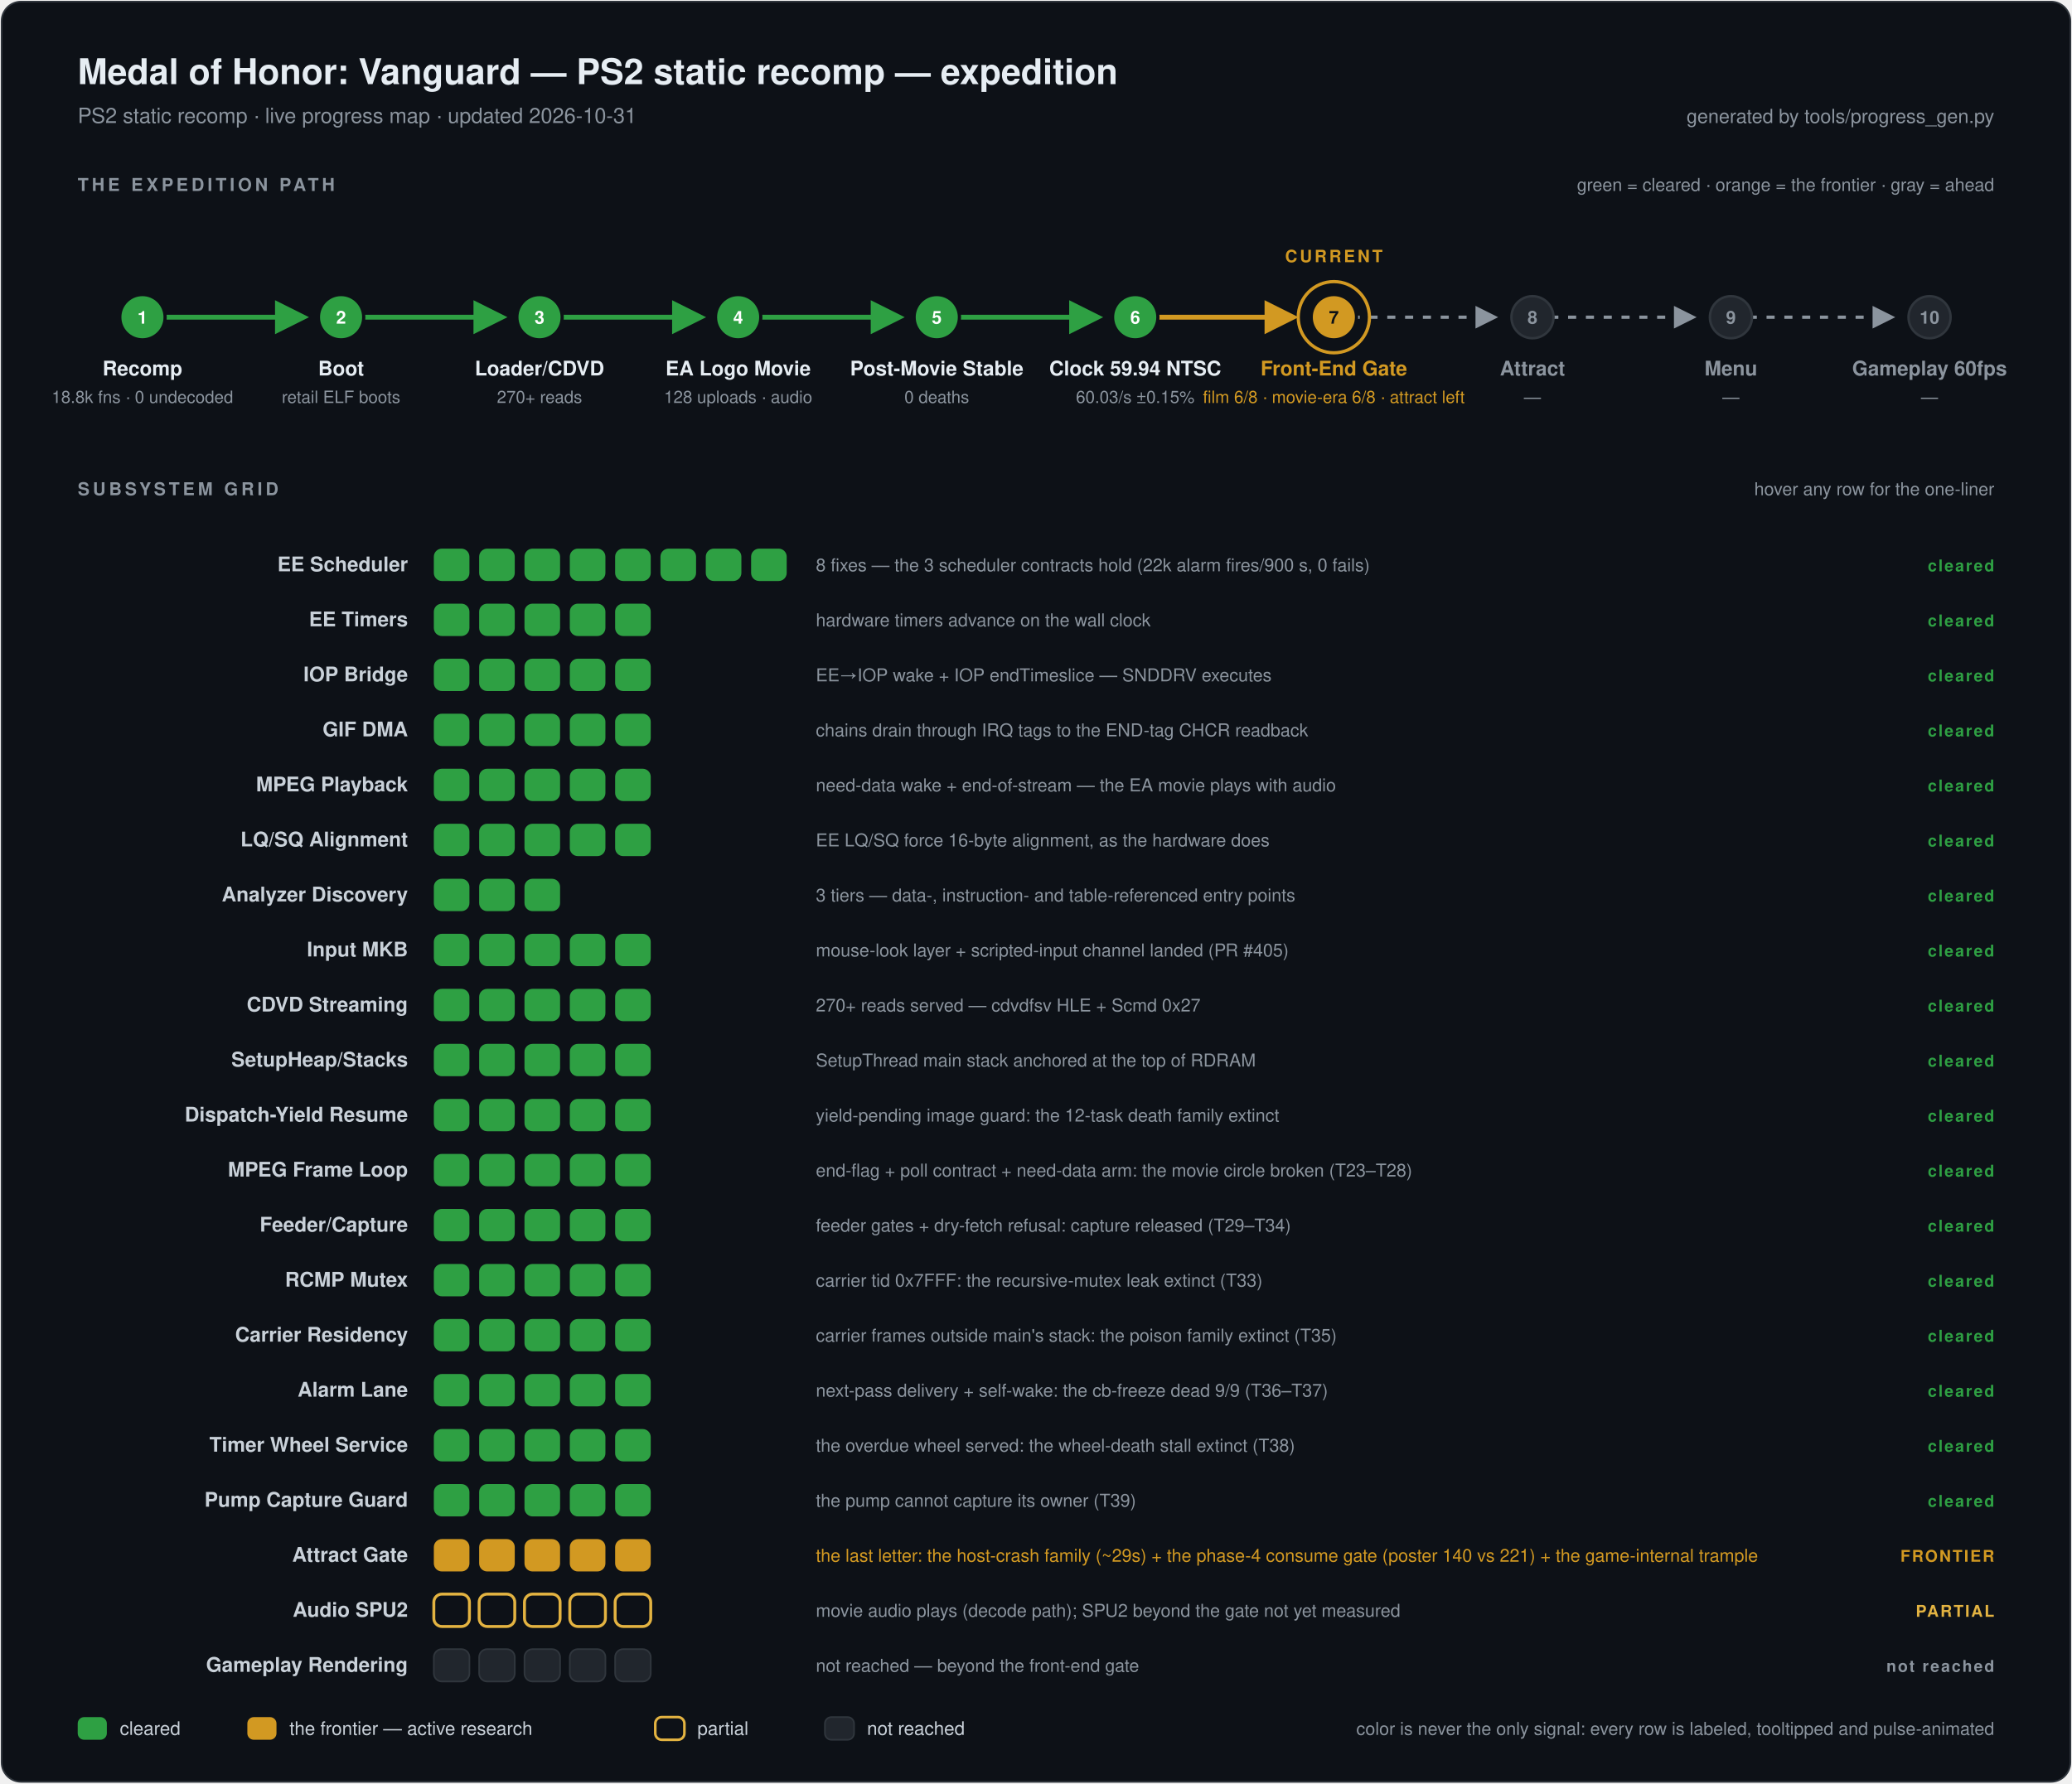
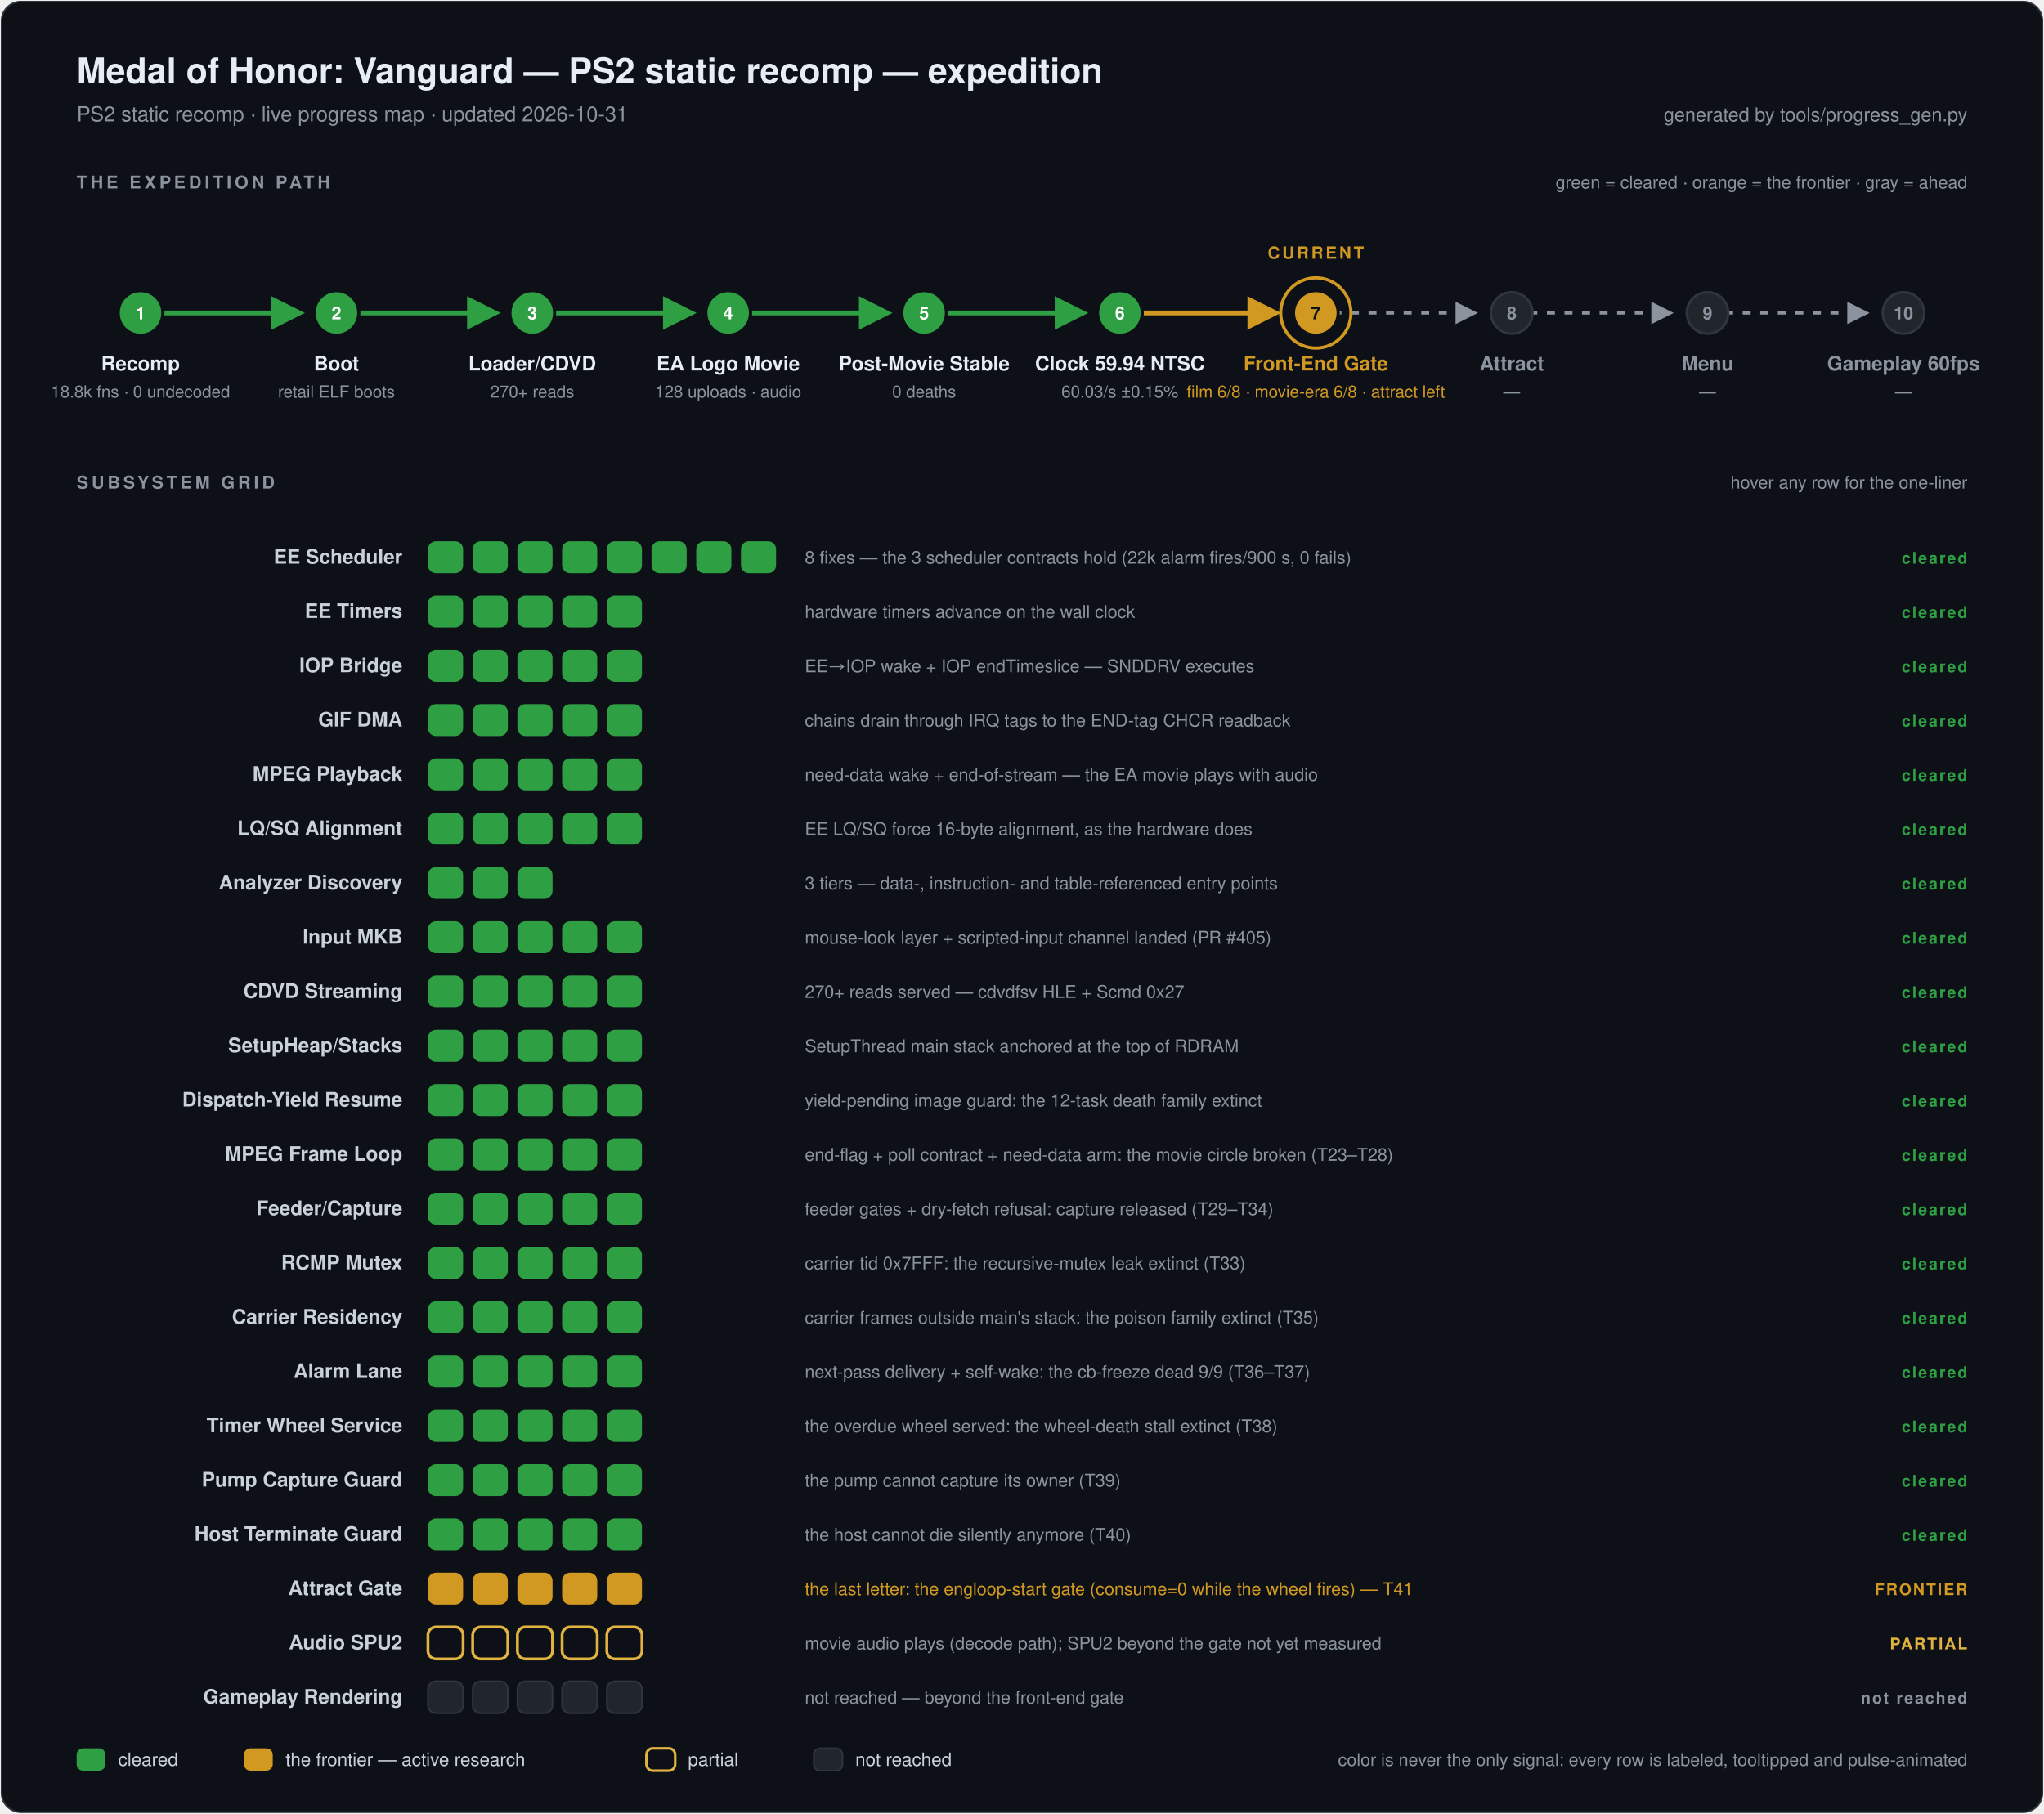
- <svg xmlns="http://www.w3.org/2000/svg" viewBox="0 0 1280 1102" width="1280" height="1102" role="img" aria-label="Progress map: expedition path with 6 of 10 stages cleared, currently at the Front-End Gate, and a subsystem grid">
+ <svg xmlns="http://www.w3.org/2000/svg" viewBox="0 0 1280 1136" width="1280" height="1136" role="img" aria-label="Progress map: expedition path with 6 of 10 stages cleared, currently at the Front-End Gate, and a subsystem grid">
  <style>
.pulse{animation:vgpulse 2.2s ease-in-out infinite}
.pulse2{animation:vgpulse 2.2s ease-in-out .28s infinite}
.pulse3{animation:vgpulse 2.2s ease-in-out .56s infinite}
.pulse4{animation:vgpulse 2.2s ease-in-out .84s infinite}
@keyframes vgpulse{0%,100%{opacity:1}50%{opacity:.32}}
@media (prefers-reduced-motion:reduce){.pulse,.pulse2,.pulse3,.pulse4{animation:none}}
</style>
-   <rect x="1" y="1" width="1278" height="1100" rx="12" fill="#0d1117" stroke="#30363d" />
+   <rect x="1" y="1" width="1278" height="1134" rx="12" fill="#0d1117" stroke="#30363d" />
  <text x="48" y="52" fill="#e6edf3" font-size="22" font-weight="700" font-family="ui-sans-serif, system-ui, 'Segoe UI', Helvetica, Arial, sans-serif">Medal of Honor: Vanguard — PS2 static recomp — expedition</text>
  <text x="48" y="76" fill="#8b949e" font-size="13" font-family="ui-sans-serif, system-ui, 'Segoe UI', Helvetica, Arial, sans-serif">PS2 static recomp · live progress map · updated 2026-10-31</text>
  <text x="1232" y="76" fill="#8b949e" font-size="12" text-anchor="end" font-family="ui-sans-serif, system-ui, 'Segoe UI', Helvetica, Arial, sans-serif">generated by tools/progress_gen.py</text>
  <text x="48" y="118" fill="#8b949e" font-size="11" font-weight="700" letter-spacing="2" font-family="ui-sans-serif, system-ui, 'Segoe UI', Helvetica, Arial, sans-serif">THE EXPEDITION PATH</text>
  <text x="1232" y="118" fill="#8b949e" font-size="11" text-anchor="end" font-family="ui-sans-serif, system-ui, 'Segoe UI', Helvetica, Arial, sans-serif">green = cleared · orange = the frontier · gray = ahead</text>
  <defs>
    <marker id="ag" viewBox="0 0 10 10" refX="8" refY="5" markerWidth="7" markerHeight="7" orient="auto-start-reverse">
      <path d="M0,0 L10,5 L0,10 z" fill="#2ea043" />
    </marker>
    <marker id="ao" viewBox="0 0 10 10" refX="8" refY="5" markerWidth="7" markerHeight="7" orient="auto-start-reverse">
      <path d="M0,0 L10,5 L0,10 z" fill="#d29922" />
    </marker>
    <marker id="am" viewBox="0 0 10 10" refX="8" refY="5" markerWidth="7" markerHeight="7" orient="auto-start-reverse">
      <path d="M0,0 L10,5 L0,10 z" fill="#8b949e" />
    </marker>
  </defs>
  <line x1="88.0" y1="196" x2="186.7" y2="196" stroke="#2ea043" stroke-width="3" marker-end="url(#ag)" />
  <line x1="210.7" y1="196" x2="309.3" y2="196" stroke="#2ea043" stroke-width="3" marker-end="url(#ag)" />
  <line x1="333.3" y1="196" x2="432.0" y2="196" stroke="#2ea043" stroke-width="3" marker-end="url(#ag)" />
  <line x1="456.0" y1="196" x2="554.7" y2="196" stroke="#2ea043" stroke-width="3" marker-end="url(#ag)" />
  <line x1="578.7" y1="196" x2="677.3" y2="196" stroke="#2ea043" stroke-width="3" marker-end="url(#ag)" />
  <line x1="701.3" y1="196" x2="798.0" y2="196" stroke="#d29922" stroke-width="3" marker-end="url(#ao)" />
  <line x1="824.0" y1="196" x2="922.7" y2="196" stroke="#8b949e" stroke-width="2" stroke-dasharray="5 6" marker-end="url(#am)" />
  <line x1="946.7" y1="196" x2="1045.3" y2="196" stroke="#8b949e" stroke-width="2" stroke-dasharray="5 6" marker-end="url(#am)" />
  <line x1="1069.3" y1="196" x2="1168.0" y2="196" stroke="#8b949e" stroke-width="2" stroke-dasharray="5 6" marker-end="url(#am)" />
  <g>
    <circle cx="88.0" cy="196" r="15" fill="#0d1117" />
    <circle cx="88.0" cy="196" r="13" fill="#2ea043" />
    <text x="88.0" y="200.0" fill="#ffffff" font-size="11" font-weight="700" text-anchor="middle" font-family="ui-sans-serif, system-ui, 'Segoe UI', Helvetica, Arial, sans-serif">1</text>
  </g>
  <text x="88.0" y="232" fill="#e6edf3" font-size="12.5" font-weight="600" text-anchor="middle" font-family="ui-sans-serif, system-ui, 'Segoe UI', Helvetica, Arial, sans-serif">Recomp</text>
  <text x="88.0" y="249" fill="#8b949e" font-size="10.5" text-anchor="middle" font-family="ui-sans-serif, system-ui, 'Segoe UI', Helvetica, Arial, sans-serif">18.8k fns · 0 undecoded</text>
  <g>
    <circle cx="210.7" cy="196" r="15" fill="#0d1117" />
    <circle cx="210.7" cy="196" r="13" fill="#2ea043" />
    <text x="210.7" y="200.0" fill="#ffffff" font-size="11" font-weight="700" text-anchor="middle" font-family="ui-sans-serif, system-ui, 'Segoe UI', Helvetica, Arial, sans-serif">2</text>
  </g>
  <text x="210.7" y="232" fill="#e6edf3" font-size="12.5" font-weight="600" text-anchor="middle" font-family="ui-sans-serif, system-ui, 'Segoe UI', Helvetica, Arial, sans-serif">Boot</text>
  <text x="210.7" y="249" fill="#8b949e" font-size="10.5" text-anchor="middle" font-family="ui-sans-serif, system-ui, 'Segoe UI', Helvetica, Arial, sans-serif">retail ELF boots</text>
  <g>
    <circle cx="333.3" cy="196" r="15" fill="#0d1117" />
    <circle cx="333.3" cy="196" r="13" fill="#2ea043" />
    <text x="333.3" y="200.0" fill="#ffffff" font-size="11" font-weight="700" text-anchor="middle" font-family="ui-sans-serif, system-ui, 'Segoe UI', Helvetica, Arial, sans-serif">3</text>
  </g>
  <text x="333.3" y="232" fill="#e6edf3" font-size="12.5" font-weight="600" text-anchor="middle" font-family="ui-sans-serif, system-ui, 'Segoe UI', Helvetica, Arial, sans-serif">Loader/CDVD</text>
  <text x="333.3" y="249" fill="#8b949e" font-size="10.5" text-anchor="middle" font-family="ui-sans-serif, system-ui, 'Segoe UI', Helvetica, Arial, sans-serif">270+ reads</text>
  <g>
    <circle cx="456.0" cy="196" r="15" fill="#0d1117" />
    <circle cx="456.0" cy="196" r="13" fill="#2ea043" />
    <text x="456.0" y="200.0" fill="#ffffff" font-size="11" font-weight="700" text-anchor="middle" font-family="ui-sans-serif, system-ui, 'Segoe UI', Helvetica, Arial, sans-serif">4</text>
  </g>
  <text x="456.0" y="232" fill="#e6edf3" font-size="12.5" font-weight="600" text-anchor="middle" font-family="ui-sans-serif, system-ui, 'Segoe UI', Helvetica, Arial, sans-serif">EA Logo Movie</text>
  <text x="456.0" y="249" fill="#8b949e" font-size="10.5" text-anchor="middle" font-family="ui-sans-serif, system-ui, 'Segoe UI', Helvetica, Arial, sans-serif">128 uploads · audio</text>
  <g>
    <circle cx="578.7" cy="196" r="15" fill="#0d1117" />
    <circle cx="578.7" cy="196" r="13" fill="#2ea043" />
    <text x="578.7" y="200.0" fill="#ffffff" font-size="11" font-weight="700" text-anchor="middle" font-family="ui-sans-serif, system-ui, 'Segoe UI', Helvetica, Arial, sans-serif">5</text>
  </g>
  <text x="578.7" y="232" fill="#e6edf3" font-size="12.5" font-weight="600" text-anchor="middle" font-family="ui-sans-serif, system-ui, 'Segoe UI', Helvetica, Arial, sans-serif">Post-Movie Stable</text>
  <text x="578.7" y="249" fill="#8b949e" font-size="10.5" text-anchor="middle" font-family="ui-sans-serif, system-ui, 'Segoe UI', Helvetica, Arial, sans-serif">0 deaths</text>
  <g>
    <circle cx="701.3" cy="196" r="15" fill="#0d1117" />
    <circle cx="701.3" cy="196" r="13" fill="#2ea043" />
    <text x="701.3" y="200.0" fill="#ffffff" font-size="11" font-weight="700" text-anchor="middle" font-family="ui-sans-serif, system-ui, 'Segoe UI', Helvetica, Arial, sans-serif">6</text>
  </g>
  <text x="701.3" y="232" fill="#e6edf3" font-size="12.5" font-weight="600" text-anchor="middle" font-family="ui-sans-serif, system-ui, 'Segoe UI', Helvetica, Arial, sans-serif">Clock 59.94 NTSC</text>
  <text x="701.3" y="249" fill="#8b949e" font-size="10.5" text-anchor="middle" font-family="ui-sans-serif, system-ui, 'Segoe UI', Helvetica, Arial, sans-serif">60.03/s ±0.15%</text>
  <g>
    <circle cx="824.0" cy="196" r="22" fill="none" stroke="#d29922" stroke-width="2" class="pulse" />
    <circle cx="824.0" cy="196" r="15" fill="#0d1117" />
    <circle cx="824.0" cy="196" r="13" fill="#d29922" />
    <text x="824.0" y="200.0" fill="#0d1117" font-size="11" font-weight="700" text-anchor="middle" font-family="ui-sans-serif, system-ui, 'Segoe UI', Helvetica, Arial, sans-serif">7</text>
  </g>
  <text x="824.0" y="162" fill="#d29922" font-size="10.5" font-weight="700" letter-spacing="1.5" text-anchor="middle" font-family="ui-sans-serif, system-ui, 'Segoe UI', Helvetica, Arial, sans-serif" class="pulse">CURRENT</text>
  <text x="824.0" y="232" fill="#d29922" font-size="12.5" font-weight="600" text-anchor="middle" font-family="ui-sans-serif, system-ui, 'Segoe UI', Helvetica, Arial, sans-serif">Front-End Gate</text>
  <text x="824.0" y="249" fill="#d29922" font-size="10.5" text-anchor="middle" font-family="ui-sans-serif, system-ui, 'Segoe UI', Helvetica, Arial, sans-serif">film 6/8 · movie-era 6/8 · attract left</text>
  <g>
    <circle cx="946.7" cy="196" r="13" fill="#21262d" stroke="#30363d" stroke-width="1.5" />
    <text x="946.7" y="200.0" fill="#8b949e" font-size="11" font-weight="700" text-anchor="middle" font-family="ui-sans-serif, system-ui, 'Segoe UI', Helvetica, Arial, sans-serif">8</text>
  </g>
  <text x="946.7" y="232" fill="#8b949e" font-size="12.5" font-weight="600" text-anchor="middle" font-family="ui-sans-serif, system-ui, 'Segoe UI', Helvetica, Arial, sans-serif">Attract</text>
  <text x="946.7" y="249" fill="#8b949e" font-size="10.5" text-anchor="middle" font-family="ui-sans-serif, system-ui, 'Segoe UI', Helvetica, Arial, sans-serif">—</text>
  <g>
    <circle cx="1069.3" cy="196" r="13" fill="#21262d" stroke="#30363d" stroke-width="1.5" />
    <text x="1069.3" y="200.0" fill="#8b949e" font-size="11" font-weight="700" text-anchor="middle" font-family="ui-sans-serif, system-ui, 'Segoe UI', Helvetica, Arial, sans-serif">9</text>
  </g>
  <text x="1069.3" y="232" fill="#8b949e" font-size="12.5" font-weight="600" text-anchor="middle" font-family="ui-sans-serif, system-ui, 'Segoe UI', Helvetica, Arial, sans-serif">Menu</text>
  <text x="1069.3" y="249" fill="#8b949e" font-size="10.5" text-anchor="middle" font-family="ui-sans-serif, system-ui, 'Segoe UI', Helvetica, Arial, sans-serif">—</text>
  <g>
    <circle cx="1192.0" cy="196" r="13" fill="#21262d" stroke="#30363d" stroke-width="1.5" />
    <text x="1192.0" y="200.0" fill="#8b949e" font-size="11" font-weight="700" text-anchor="middle" font-family="ui-sans-serif, system-ui, 'Segoe UI', Helvetica, Arial, sans-serif">10</text>
  </g>
  <text x="1192.0" y="232" fill="#8b949e" font-size="12.5" font-weight="600" text-anchor="middle" font-family="ui-sans-serif, system-ui, 'Segoe UI', Helvetica, Arial, sans-serif">Gameplay 60fps</text>
  <text x="1192.0" y="249" fill="#8b949e" font-size="10.5" text-anchor="middle" font-family="ui-sans-serif, system-ui, 'Segoe UI', Helvetica, Arial, sans-serif">—</text>
  <text x="48" y="306" fill="#8b949e" font-size="11" font-weight="700" letter-spacing="2" font-family="ui-sans-serif, system-ui, 'Segoe UI', Helvetica, Arial, sans-serif">SUBSYSTEM GRID</text>
  <text x="1232" y="306" fill="#8b949e" font-size="11" text-anchor="end" font-family="ui-sans-serif, system-ui, 'Segoe UI', Helvetica, Arial, sans-serif">hover any row for the one-liner</text>
  <g>
    <text x="252" y="353.0" fill="#c9d1d9" font-size="12.5" font-weight="600" text-anchor="end" font-family="ui-sans-serif, system-ui, 'Segoe UI', Helvetica, Arial, sans-serif">EE Scheduler</text>
    <rect x="268" y="339.0" width="22" height="20" rx="5" fill="#2ea043" />
    <rect x="296" y="339.0" width="22" height="20" rx="5" fill="#2ea043" />
    <rect x="324" y="339.0" width="22" height="20" rx="5" fill="#2ea043" />
    <rect x="352" y="339.0" width="22" height="20" rx="5" fill="#2ea043" />
    <rect x="380" y="339.0" width="22" height="20" rx="5" fill="#2ea043" />
    <rect x="408" y="339.0" width="22" height="20" rx="5" fill="#2ea043" />
    <rect x="436" y="339.0" width="22" height="20" rx="5" fill="#2ea043" />
    <rect x="464" y="339.0" width="22" height="20" rx="5" fill="#2ea043" />
    <text x="504" y="353.0" fill="#8b949e" font-size="11" font-family="ui-sans-serif, system-ui, 'Segoe UI', Helvetica, Arial, sans-serif">8 fixes — the 3 scheduler contracts hold (22k alarm fires/900 s, 0 fails)</text>
    <text x="1232" y="353.0" fill="#2ea043" font-size="10" font-weight="600" letter-spacing="1" text-anchor="end" font-family="ui-sans-serif, system-ui, 'Segoe UI', Helvetica, Arial, sans-serif">cleared</text>
  </g>
  <g>
    <text x="252" y="387.0" fill="#c9d1d9" font-size="12.5" font-weight="600" text-anchor="end" font-family="ui-sans-serif, system-ui, 'Segoe UI', Helvetica, Arial, sans-serif">EE Timers</text>
    <rect x="268" y="373.0" width="22" height="20" rx="5" fill="#2ea043" />
    <rect x="296" y="373.0" width="22" height="20" rx="5" fill="#2ea043" />
    <rect x="324" y="373.0" width="22" height="20" rx="5" fill="#2ea043" />
    <rect x="352" y="373.0" width="22" height="20" rx="5" fill="#2ea043" />
    <rect x="380" y="373.0" width="22" height="20" rx="5" fill="#2ea043" />
    <text x="504" y="387.0" fill="#8b949e" font-size="11" font-family="ui-sans-serif, system-ui, 'Segoe UI', Helvetica, Arial, sans-serif">hardware timers advance on the wall clock</text>
    <text x="1232" y="387.0" fill="#2ea043" font-size="10" font-weight="600" letter-spacing="1" text-anchor="end" font-family="ui-sans-serif, system-ui, 'Segoe UI', Helvetica, Arial, sans-serif">cleared</text>
  </g>
  <g>
    <text x="252" y="421.0" fill="#c9d1d9" font-size="12.5" font-weight="600" text-anchor="end" font-family="ui-sans-serif, system-ui, 'Segoe UI', Helvetica, Arial, sans-serif">IOP Bridge</text>
    <rect x="268" y="407.0" width="22" height="20" rx="5" fill="#2ea043" />
    <rect x="296" y="407.0" width="22" height="20" rx="5" fill="#2ea043" />
    <rect x="324" y="407.0" width="22" height="20" rx="5" fill="#2ea043" />
    <rect x="352" y="407.0" width="22" height="20" rx="5" fill="#2ea043" />
    <rect x="380" y="407.0" width="22" height="20" rx="5" fill="#2ea043" />
    <text x="504" y="421.0" fill="#8b949e" font-size="11" font-family="ui-sans-serif, system-ui, 'Segoe UI', Helvetica, Arial, sans-serif">EE→IOP wake + IOP endTimeslice — SNDDRV executes</text>
    <text x="1232" y="421.0" fill="#2ea043" font-size="10" font-weight="600" letter-spacing="1" text-anchor="end" font-family="ui-sans-serif, system-ui, 'Segoe UI', Helvetica, Arial, sans-serif">cleared</text>
  </g>
  <g>
    <text x="252" y="455.0" fill="#c9d1d9" font-size="12.5" font-weight="600" text-anchor="end" font-family="ui-sans-serif, system-ui, 'Segoe UI', Helvetica, Arial, sans-serif">GIF DMA</text>
    <rect x="268" y="441.0" width="22" height="20" rx="5" fill="#2ea043" />
    <rect x="296" y="441.0" width="22" height="20" rx="5" fill="#2ea043" />
    <rect x="324" y="441.0" width="22" height="20" rx="5" fill="#2ea043" />
    <rect x="352" y="441.0" width="22" height="20" rx="5" fill="#2ea043" />
    <rect x="380" y="441.0" width="22" height="20" rx="5" fill="#2ea043" />
    <text x="504" y="455.0" fill="#8b949e" font-size="11" font-family="ui-sans-serif, system-ui, 'Segoe UI', Helvetica, Arial, sans-serif">chains drain through IRQ tags to the END-tag CHCR readback</text>
    <text x="1232" y="455.0" fill="#2ea043" font-size="10" font-weight="600" letter-spacing="1" text-anchor="end" font-family="ui-sans-serif, system-ui, 'Segoe UI', Helvetica, Arial, sans-serif">cleared</text>
  </g>
  <g>
    <text x="252" y="489.0" fill="#c9d1d9" font-size="12.5" font-weight="600" text-anchor="end" font-family="ui-sans-serif, system-ui, 'Segoe UI', Helvetica, Arial, sans-serif">MPEG Playback</text>
    <rect x="268" y="475.0" width="22" height="20" rx="5" fill="#2ea043" />
    <rect x="296" y="475.0" width="22" height="20" rx="5" fill="#2ea043" />
    <rect x="324" y="475.0" width="22" height="20" rx="5" fill="#2ea043" />
    <rect x="352" y="475.0" width="22" height="20" rx="5" fill="#2ea043" />
    <rect x="380" y="475.0" width="22" height="20" rx="5" fill="#2ea043" />
    <text x="504" y="489.0" fill="#8b949e" font-size="11" font-family="ui-sans-serif, system-ui, 'Segoe UI', Helvetica, Arial, sans-serif">need-data wake + end-of-stream — the EA movie plays with audio</text>
    <text x="1232" y="489.0" fill="#2ea043" font-size="10" font-weight="600" letter-spacing="1" text-anchor="end" font-family="ui-sans-serif, system-ui, 'Segoe UI', Helvetica, Arial, sans-serif">cleared</text>
  </g>
  <g>
    <text x="252" y="523.0" fill="#c9d1d9" font-size="12.5" font-weight="600" text-anchor="end" font-family="ui-sans-serif, system-ui, 'Segoe UI', Helvetica, Arial, sans-serif">LQ/SQ Alignment</text>
    <rect x="268" y="509.0" width="22" height="20" rx="5" fill="#2ea043" />
    <rect x="296" y="509.0" width="22" height="20" rx="5" fill="#2ea043" />
    <rect x="324" y="509.0" width="22" height="20" rx="5" fill="#2ea043" />
    <rect x="352" y="509.0" width="22" height="20" rx="5" fill="#2ea043" />
    <rect x="380" y="509.0" width="22" height="20" rx="5" fill="#2ea043" />
    <text x="504" y="523.0" fill="#8b949e" font-size="11" font-family="ui-sans-serif, system-ui, 'Segoe UI', Helvetica, Arial, sans-serif">EE LQ/SQ force 16-byte alignment, as the hardware does</text>
    <text x="1232" y="523.0" fill="#2ea043" font-size="10" font-weight="600" letter-spacing="1" text-anchor="end" font-family="ui-sans-serif, system-ui, 'Segoe UI', Helvetica, Arial, sans-serif">cleared</text>
  </g>
  <g>
    <text x="252" y="557.0" fill="#c9d1d9" font-size="12.5" font-weight="600" text-anchor="end" font-family="ui-sans-serif, system-ui, 'Segoe UI', Helvetica, Arial, sans-serif">Analyzer Discovery</text>
    <rect x="268" y="543.0" width="22" height="20" rx="5" fill="#2ea043" />
    <rect x="296" y="543.0" width="22" height="20" rx="5" fill="#2ea043" />
    <rect x="324" y="543.0" width="22" height="20" rx="5" fill="#2ea043" />
    <text x="504" y="557.0" fill="#8b949e" font-size="11" font-family="ui-sans-serif, system-ui, 'Segoe UI', Helvetica, Arial, sans-serif">3 tiers — data-, instruction- and table-referenced entry points</text>
    <text x="1232" y="557.0" fill="#2ea043" font-size="10" font-weight="600" letter-spacing="1" text-anchor="end" font-family="ui-sans-serif, system-ui, 'Segoe UI', Helvetica, Arial, sans-serif">cleared</text>
  </g>
  <g>
    <text x="252" y="591.0" fill="#c9d1d9" font-size="12.5" font-weight="600" text-anchor="end" font-family="ui-sans-serif, system-ui, 'Segoe UI', Helvetica, Arial, sans-serif">Input MKB</text>
    <rect x="268" y="577.0" width="22" height="20" rx="5" fill="#2ea043" />
    <rect x="296" y="577.0" width="22" height="20" rx="5" fill="#2ea043" />
    <rect x="324" y="577.0" width="22" height="20" rx="5" fill="#2ea043" />
    <rect x="352" y="577.0" width="22" height="20" rx="5" fill="#2ea043" />
    <rect x="380" y="577.0" width="22" height="20" rx="5" fill="#2ea043" />
    <text x="504" y="591.0" fill="#8b949e" font-size="11" font-family="ui-sans-serif, system-ui, 'Segoe UI', Helvetica, Arial, sans-serif">mouse-look layer + scripted-input channel landed (PR #405)</text>
    <text x="1232" y="591.0" fill="#2ea043" font-size="10" font-weight="600" letter-spacing="1" text-anchor="end" font-family="ui-sans-serif, system-ui, 'Segoe UI', Helvetica, Arial, sans-serif">cleared</text>
  </g>
  <g>
    <text x="252" y="625.0" fill="#c9d1d9" font-size="12.5" font-weight="600" text-anchor="end" font-family="ui-sans-serif, system-ui, 'Segoe UI', Helvetica, Arial, sans-serif">CDVD Streaming</text>
    <rect x="268" y="611.0" width="22" height="20" rx="5" fill="#2ea043" />
    <rect x="296" y="611.0" width="22" height="20" rx="5" fill="#2ea043" />
    <rect x="324" y="611.0" width="22" height="20" rx="5" fill="#2ea043" />
    <rect x="352" y="611.0" width="22" height="20" rx="5" fill="#2ea043" />
    <rect x="380" y="611.0" width="22" height="20" rx="5" fill="#2ea043" />
    <text x="504" y="625.0" fill="#8b949e" font-size="11" font-family="ui-sans-serif, system-ui, 'Segoe UI', Helvetica, Arial, sans-serif">270+ reads served — cdvdfsv HLE + Scmd 0x27</text>
    <text x="1232" y="625.0" fill="#2ea043" font-size="10" font-weight="600" letter-spacing="1" text-anchor="end" font-family="ui-sans-serif, system-ui, 'Segoe UI', Helvetica, Arial, sans-serif">cleared</text>
  </g>
  <g>
    <text x="252" y="659.0" fill="#c9d1d9" font-size="12.5" font-weight="600" text-anchor="end" font-family="ui-sans-serif, system-ui, 'Segoe UI', Helvetica, Arial, sans-serif">SetupHeap/Stacks</text>
    <rect x="268" y="645.0" width="22" height="20" rx="5" fill="#2ea043" />
    <rect x="296" y="645.0" width="22" height="20" rx="5" fill="#2ea043" />
    <rect x="324" y="645.0" width="22" height="20" rx="5" fill="#2ea043" />
    <rect x="352" y="645.0" width="22" height="20" rx="5" fill="#2ea043" />
    <rect x="380" y="645.0" width="22" height="20" rx="5" fill="#2ea043" />
    <text x="504" y="659.0" fill="#8b949e" font-size="11" font-family="ui-sans-serif, system-ui, 'Segoe UI', Helvetica, Arial, sans-serif">SetupThread main stack anchored at the top of RDRAM</text>
    <text x="1232" y="659.0" fill="#2ea043" font-size="10" font-weight="600" letter-spacing="1" text-anchor="end" font-family="ui-sans-serif, system-ui, 'Segoe UI', Helvetica, Arial, sans-serif">cleared</text>
  </g>
  <g>
    <text x="252" y="693.0" fill="#c9d1d9" font-size="12.5" font-weight="600" text-anchor="end" font-family="ui-sans-serif, system-ui, 'Segoe UI', Helvetica, Arial, sans-serif">Dispatch-Yield Resume</text>
    <rect x="268" y="679.0" width="22" height="20" rx="5" fill="#2ea043" />
    <rect x="296" y="679.0" width="22" height="20" rx="5" fill="#2ea043" />
    <rect x="324" y="679.0" width="22" height="20" rx="5" fill="#2ea043" />
    <rect x="352" y="679.0" width="22" height="20" rx="5" fill="#2ea043" />
    <rect x="380" y="679.0" width="22" height="20" rx="5" fill="#2ea043" />
    <text x="504" y="693.0" fill="#8b949e" font-size="11" font-family="ui-sans-serif, system-ui, 'Segoe UI', Helvetica, Arial, sans-serif">yield-pending image guard: the 12-task death family extinct</text>
    <text x="1232" y="693.0" fill="#2ea043" font-size="10" font-weight="600" letter-spacing="1" text-anchor="end" font-family="ui-sans-serif, system-ui, 'Segoe UI', Helvetica, Arial, sans-serif">cleared</text>
  </g>
  <g>
    <text x="252" y="727.0" fill="#c9d1d9" font-size="12.5" font-weight="600" text-anchor="end" font-family="ui-sans-serif, system-ui, 'Segoe UI', Helvetica, Arial, sans-serif">MPEG Frame Loop</text>
    <rect x="268" y="713.0" width="22" height="20" rx="5" fill="#2ea043" />
    <rect x="296" y="713.0" width="22" height="20" rx="5" fill="#2ea043" />
    <rect x="324" y="713.0" width="22" height="20" rx="5" fill="#2ea043" />
    <rect x="352" y="713.0" width="22" height="20" rx="5" fill="#2ea043" />
    <rect x="380" y="713.0" width="22" height="20" rx="5" fill="#2ea043" />
    <text x="504" y="727.0" fill="#8b949e" font-size="11" font-family="ui-sans-serif, system-ui, 'Segoe UI', Helvetica, Arial, sans-serif">end-flag + poll contract + need-data arm: the movie circle broken (T23–T28)</text>
    <text x="1232" y="727.0" fill="#2ea043" font-size="10" font-weight="600" letter-spacing="1" text-anchor="end" font-family="ui-sans-serif, system-ui, 'Segoe UI', Helvetica, Arial, sans-serif">cleared</text>
  </g>
  <g>
    <text x="252" y="761.0" fill="#c9d1d9" font-size="12.5" font-weight="600" text-anchor="end" font-family="ui-sans-serif, system-ui, 'Segoe UI', Helvetica, Arial, sans-serif">Feeder/Capture</text>
    <rect x="268" y="747.0" width="22" height="20" rx="5" fill="#2ea043" />
    <rect x="296" y="747.0" width="22" height="20" rx="5" fill="#2ea043" />
    <rect x="324" y="747.0" width="22" height="20" rx="5" fill="#2ea043" />
    <rect x="352" y="747.0" width="22" height="20" rx="5" fill="#2ea043" />
    <rect x="380" y="747.0" width="22" height="20" rx="5" fill="#2ea043" />
    <text x="504" y="761.0" fill="#8b949e" font-size="11" font-family="ui-sans-serif, system-ui, 'Segoe UI', Helvetica, Arial, sans-serif">feeder gates + dry-fetch refusal: capture released (T29–T34)</text>
    <text x="1232" y="761.0" fill="#2ea043" font-size="10" font-weight="600" letter-spacing="1" text-anchor="end" font-family="ui-sans-serif, system-ui, 'Segoe UI', Helvetica, Arial, sans-serif">cleared</text>
  </g>
  <g>
    <text x="252" y="795.0" fill="#c9d1d9" font-size="12.5" font-weight="600" text-anchor="end" font-family="ui-sans-serif, system-ui, 'Segoe UI', Helvetica, Arial, sans-serif">RCMP Mutex</text>
    <rect x="268" y="781.0" width="22" height="20" rx="5" fill="#2ea043" />
    <rect x="296" y="781.0" width="22" height="20" rx="5" fill="#2ea043" />
    <rect x="324" y="781.0" width="22" height="20" rx="5" fill="#2ea043" />
    <rect x="352" y="781.0" width="22" height="20" rx="5" fill="#2ea043" />
    <rect x="380" y="781.0" width="22" height="20" rx="5" fill="#2ea043" />
    <text x="504" y="795.0" fill="#8b949e" font-size="11" font-family="ui-sans-serif, system-ui, 'Segoe UI', Helvetica, Arial, sans-serif">carrier tid 0x7FFF: the recursive-mutex leak extinct (T33)</text>
    <text x="1232" y="795.0" fill="#2ea043" font-size="10" font-weight="600" letter-spacing="1" text-anchor="end" font-family="ui-sans-serif, system-ui, 'Segoe UI', Helvetica, Arial, sans-serif">cleared</text>
  </g>
  <g>
    <text x="252" y="829.0" fill="#c9d1d9" font-size="12.5" font-weight="600" text-anchor="end" font-family="ui-sans-serif, system-ui, 'Segoe UI', Helvetica, Arial, sans-serif">Carrier Residency</text>
    <rect x="268" y="815.0" width="22" height="20" rx="5" fill="#2ea043" />
    <rect x="296" y="815.0" width="22" height="20" rx="5" fill="#2ea043" />
    <rect x="324" y="815.0" width="22" height="20" rx="5" fill="#2ea043" />
    <rect x="352" y="815.0" width="22" height="20" rx="5" fill="#2ea043" />
    <rect x="380" y="815.0" width="22" height="20" rx="5" fill="#2ea043" />
    <text x="504" y="829.0" fill="#8b949e" font-size="11" font-family="ui-sans-serif, system-ui, 'Segoe UI', Helvetica, Arial, sans-serif">carrier frames outside main's stack: the poison family extinct (T35)</text>
    <text x="1232" y="829.0" fill="#2ea043" font-size="10" font-weight="600" letter-spacing="1" text-anchor="end" font-family="ui-sans-serif, system-ui, 'Segoe UI', Helvetica, Arial, sans-serif">cleared</text>
  </g>
  <g>
    <text x="252" y="863.0" fill="#c9d1d9" font-size="12.5" font-weight="600" text-anchor="end" font-family="ui-sans-serif, system-ui, 'Segoe UI', Helvetica, Arial, sans-serif">Alarm Lane</text>
    <rect x="268" y="849.0" width="22" height="20" rx="5" fill="#2ea043" />
    <rect x="296" y="849.0" width="22" height="20" rx="5" fill="#2ea043" />
    <rect x="324" y="849.0" width="22" height="20" rx="5" fill="#2ea043" />
    <rect x="352" y="849.0" width="22" height="20" rx="5" fill="#2ea043" />
    <rect x="380" y="849.0" width="22" height="20" rx="5" fill="#2ea043" />
    <text x="504" y="863.0" fill="#8b949e" font-size="11" font-family="ui-sans-serif, system-ui, 'Segoe UI', Helvetica, Arial, sans-serif">next-pass delivery + self-wake: the cb-freeze dead 9/9 (T36–T37)</text>
    <text x="1232" y="863.0" fill="#2ea043" font-size="10" font-weight="600" letter-spacing="1" text-anchor="end" font-family="ui-sans-serif, system-ui, 'Segoe UI', Helvetica, Arial, sans-serif">cleared</text>
  </g>
  <g>
    <text x="252" y="897.0" fill="#c9d1d9" font-size="12.5" font-weight="600" text-anchor="end" font-family="ui-sans-serif, system-ui, 'Segoe UI', Helvetica, Arial, sans-serif">Timer Wheel Service</text>
    <rect x="268" y="883.0" width="22" height="20" rx="5" fill="#2ea043" />
    <rect x="296" y="883.0" width="22" height="20" rx="5" fill="#2ea043" />
    <rect x="324" y="883.0" width="22" height="20" rx="5" fill="#2ea043" />
    <rect x="352" y="883.0" width="22" height="20" rx="5" fill="#2ea043" />
    <rect x="380" y="883.0" width="22" height="20" rx="5" fill="#2ea043" />
    <text x="504" y="897.0" fill="#8b949e" font-size="11" font-family="ui-sans-serif, system-ui, 'Segoe UI', Helvetica, Arial, sans-serif">the overdue wheel served: the wheel-death stall extinct (T38)</text>
    <text x="1232" y="897.0" fill="#2ea043" font-size="10" font-weight="600" letter-spacing="1" text-anchor="end" font-family="ui-sans-serif, system-ui, 'Segoe UI', Helvetica, Arial, sans-serif">cleared</text>
  </g>
  <g>
    <text x="252" y="931.0" fill="#c9d1d9" font-size="12.5" font-weight="600" text-anchor="end" font-family="ui-sans-serif, system-ui, 'Segoe UI', Helvetica, Arial, sans-serif">Pump Capture Guard</text>
    <rect x="268" y="917.0" width="22" height="20" rx="5" fill="#2ea043" />
    <rect x="296" y="917.0" width="22" height="20" rx="5" fill="#2ea043" />
    <rect x="324" y="917.0" width="22" height="20" rx="5" fill="#2ea043" />
    <rect x="352" y="917.0" width="22" height="20" rx="5" fill="#2ea043" />
    <rect x="380" y="917.0" width="22" height="20" rx="5" fill="#2ea043" />
    <text x="504" y="931.0" fill="#8b949e" font-size="11" font-family="ui-sans-serif, system-ui, 'Segoe UI', Helvetica, Arial, sans-serif">the pump cannot capture its owner (T39)</text>
    <text x="1232" y="931.0" fill="#2ea043" font-size="10" font-weight="600" letter-spacing="1" text-anchor="end" font-family="ui-sans-serif, system-ui, 'Segoe UI', Helvetica, Arial, sans-serif">cleared</text>
  </g>
  <g>
-     <text x="252" y="965.0" fill="#c9d1d9" font-size="12.5" font-weight="600" text-anchor="end" font-family="ui-sans-serif, system-ui, 'Segoe UI', Helvetica, Arial, sans-serif">Attract Gate</text>
-     <rect x="268" y="951.0" width="22" height="20" rx="5" fill="#d29922" class="pulse" />
-     <rect x="296" y="951.0" width="22" height="20" rx="5" fill="#d29922" class="pulse2" />
-     <rect x="324" y="951.0" width="22" height="20" rx="5" fill="#d29922" class="pulse3" />
-     <rect x="352" y="951.0" width="22" height="20" rx="5" fill="#d29922" class="pulse4" />
-     <rect x="380" y="951.0" width="22" height="20" rx="5" fill="#d29922" class="pulse" />
-     <text x="504" y="965.0" fill="#d29922" font-size="11" font-family="ui-sans-serif, system-ui, 'Segoe UI', Helvetica, Arial, sans-serif">the last letter: the host-crash family (~29s) + the phase-4 consume gate (poster 140 vs 221) + the game-internal trample</text>
-     <text x="1232" y="965.0" fill="#d29922" font-size="10" font-weight="700" letter-spacing="1" text-anchor="end" font-family="ui-sans-serif, system-ui, 'Segoe UI', Helvetica, Arial, sans-serif" class="pulse">FRONTIER</text>
-   </g>
-   <g>
-     <text x="252" y="999.0" fill="#c9d1d9" font-size="12.5" font-weight="600" text-anchor="end" font-family="ui-sans-serif, system-ui, 'Segoe UI', Helvetica, Arial, sans-serif">Audio SPU2</text>
-     <rect x="268" y="985.0" width="22" height="20" rx="5" fill="#0d1117" stroke="#e3b341" stroke-width="1.8" />
-     <rect x="296" y="985.0" width="22" height="20" rx="5" fill="#0d1117" stroke="#e3b341" stroke-width="1.8" />
-     <rect x="324" y="985.0" width="22" height="20" rx="5" fill="#0d1117" stroke="#e3b341" stroke-width="1.8" />
-     <rect x="352" y="985.0" width="22" height="20" rx="5" fill="#0d1117" stroke="#e3b341" stroke-width="1.8" />
-     <rect x="380" y="985.0" width="22" height="20" rx="5" fill="#0d1117" stroke="#e3b341" stroke-width="1.8" />
-     <text x="504" y="999.0" fill="#8b949e" font-size="11" font-family="ui-sans-serif, system-ui, 'Segoe UI', Helvetica, Arial, sans-serif">movie audio plays (decode path); SPU2 beyond the gate not yet measured</text>
-     <text x="1232" y="999.0" fill="#e3b341" font-size="10" font-weight="700" letter-spacing="1" text-anchor="end" font-family="ui-sans-serif, system-ui, 'Segoe UI', Helvetica, Arial, sans-serif">PARTIAL</text>
-   </g>
-   <g>
-     <text x="252" y="1033.0" fill="#c9d1d9" font-size="12.5" font-weight="600" text-anchor="end" font-family="ui-sans-serif, system-ui, 'Segoe UI', Helvetica, Arial, sans-serif">Gameplay Rendering</text>
-     <rect x="268" y="1019.0" width="22" height="20" rx="5" fill="#21262d" stroke="#30363d" />
-     <rect x="296" y="1019.0" width="22" height="20" rx="5" fill="#21262d" stroke="#30363d" />
-     <rect x="324" y="1019.0" width="22" height="20" rx="5" fill="#21262d" stroke="#30363d" />
-     <rect x="352" y="1019.0" width="22" height="20" rx="5" fill="#21262d" stroke="#30363d" />
-     <rect x="380" y="1019.0" width="22" height="20" rx="5" fill="#21262d" stroke="#30363d" />
-     <text x="504" y="1033.0" fill="#8b949e" font-size="11" font-family="ui-sans-serif, system-ui, 'Segoe UI', Helvetica, Arial, sans-serif">not reached — beyond the front-end gate</text>
-     <text x="1232" y="1033.0" fill="#8b949e" font-size="10" font-weight="600" letter-spacing="1" text-anchor="end" font-family="ui-sans-serif, system-ui, 'Segoe UI', Helvetica, Arial, sans-serif">not reached</text>
-   </g>
-   <rect x="48" y="1061" width="18" height="14" rx="4" fill="#2ea043" />
-   <text x="74" y="1072" fill="#c9d1d9" font-size="11.5" font-family="ui-sans-serif, system-ui, 'Segoe UI', Helvetica, Arial, sans-serif">cleared</text>
-   <rect x="152.8" y="1061" width="18" height="14" rx="4" fill="#d29922" class="pulse" />
-   <text x="178.8" y="1072" fill="#c9d1d9" font-size="11.5" font-family="ui-sans-serif, system-ui, 'Segoe UI', Helvetica, Arial, sans-serif">the frontier — active research</text>
-   <rect x="404.8" y="1061" width="18" height="14" rx="4" fill="#0d1117" stroke="#e3b341" stroke-width="1.6" />
-   <text x="430.8" y="1072" fill="#c9d1d9" font-size="11.5" font-family="ui-sans-serif, system-ui, 'Segoe UI', Helvetica, Arial, sans-serif">partial</text>
-   <rect x="509.6" y="1061" width="18" height="14" rx="4" fill="#21262d" stroke="#30363d" />
-   <text x="535.6" y="1072" fill="#c9d1d9" font-size="11.5" font-family="ui-sans-serif, system-ui, 'Segoe UI', Helvetica, Arial, sans-serif">not reached</text>
-   <text x="1232" y="1072" fill="#8b949e" font-size="11" text-anchor="end" font-family="ui-sans-serif, system-ui, 'Segoe UI', Helvetica, Arial, sans-serif">color is never the only signal: every row is labeled, tooltipped and pulse-animated</text>
+     <text x="252" y="965.0" fill="#c9d1d9" font-size="12.5" font-weight="600" text-anchor="end" font-family="ui-sans-serif, system-ui, 'Segoe UI', Helvetica, Arial, sans-serif">Host Terminate Guard</text>
+     <rect x="268" y="951.0" width="22" height="20" rx="5" fill="#2ea043" />
+     <rect x="296" y="951.0" width="22" height="20" rx="5" fill="#2ea043" />
+     <rect x="324" y="951.0" width="22" height="20" rx="5" fill="#2ea043" />
+     <rect x="352" y="951.0" width="22" height="20" rx="5" fill="#2ea043" />
+     <rect x="380" y="951.0" width="22" height="20" rx="5" fill="#2ea043" />
+     <text x="504" y="965.0" fill="#8b949e" font-size="11" font-family="ui-sans-serif, system-ui, 'Segoe UI', Helvetica, Arial, sans-serif">the host cannot die silently anymore (T40)</text>
+     <text x="1232" y="965.0" fill="#2ea043" font-size="10" font-weight="600" letter-spacing="1" text-anchor="end" font-family="ui-sans-serif, system-ui, 'Segoe UI', Helvetica, Arial, sans-serif">cleared</text>
+   </g>
+   <g>
+     <text x="252" y="999.0" fill="#c9d1d9" font-size="12.5" font-weight="600" text-anchor="end" font-family="ui-sans-serif, system-ui, 'Segoe UI', Helvetica, Arial, sans-serif">Attract Gate</text>
+     <rect x="268" y="985.0" width="22" height="20" rx="5" fill="#d29922" class="pulse" />
+     <rect x="296" y="985.0" width="22" height="20" rx="5" fill="#d29922" class="pulse2" />
+     <rect x="324" y="985.0" width="22" height="20" rx="5" fill="#d29922" class="pulse3" />
+     <rect x="352" y="985.0" width="22" height="20" rx="5" fill="#d29922" class="pulse4" />
+     <rect x="380" y="985.0" width="22" height="20" rx="5" fill="#d29922" class="pulse" />
+     <text x="504" y="999.0" fill="#d29922" font-size="11" font-family="ui-sans-serif, system-ui, 'Segoe UI', Helvetica, Arial, sans-serif">the last letter: the engloop-start gate (consume=0 while the wheel fires) — T41</text>
+     <text x="1232" y="999.0" fill="#d29922" font-size="10" font-weight="700" letter-spacing="1" text-anchor="end" font-family="ui-sans-serif, system-ui, 'Segoe UI', Helvetica, Arial, sans-serif" class="pulse">FRONTIER</text>
+   </g>
+   <g>
+     <text x="252" y="1033.0" fill="#c9d1d9" font-size="12.5" font-weight="600" text-anchor="end" font-family="ui-sans-serif, system-ui, 'Segoe UI', Helvetica, Arial, sans-serif">Audio SPU2</text>
+     <rect x="268" y="1019.0" width="22" height="20" rx="5" fill="#0d1117" stroke="#e3b341" stroke-width="1.8" />
+     <rect x="296" y="1019.0" width="22" height="20" rx="5" fill="#0d1117" stroke="#e3b341" stroke-width="1.8" />
+     <rect x="324" y="1019.0" width="22" height="20" rx="5" fill="#0d1117" stroke="#e3b341" stroke-width="1.8" />
+     <rect x="352" y="1019.0" width="22" height="20" rx="5" fill="#0d1117" stroke="#e3b341" stroke-width="1.8" />
+     <rect x="380" y="1019.0" width="22" height="20" rx="5" fill="#0d1117" stroke="#e3b341" stroke-width="1.8" />
+     <text x="504" y="1033.0" fill="#8b949e" font-size="11" font-family="ui-sans-serif, system-ui, 'Segoe UI', Helvetica, Arial, sans-serif">movie audio plays (decode path); SPU2 beyond the gate not yet measured</text>
+     <text x="1232" y="1033.0" fill="#e3b341" font-size="10" font-weight="700" letter-spacing="1" text-anchor="end" font-family="ui-sans-serif, system-ui, 'Segoe UI', Helvetica, Arial, sans-serif">PARTIAL</text>
+   </g>
+   <g>
+     <text x="252" y="1067.0" fill="#c9d1d9" font-size="12.5" font-weight="600" text-anchor="end" font-family="ui-sans-serif, system-ui, 'Segoe UI', Helvetica, Arial, sans-serif">Gameplay Rendering</text>
+     <rect x="268" y="1053.0" width="22" height="20" rx="5" fill="#21262d" stroke="#30363d" />
+     <rect x="296" y="1053.0" width="22" height="20" rx="5" fill="#21262d" stroke="#30363d" />
+     <rect x="324" y="1053.0" width="22" height="20" rx="5" fill="#21262d" stroke="#30363d" />
+     <rect x="352" y="1053.0" width="22" height="20" rx="5" fill="#21262d" stroke="#30363d" />
+     <rect x="380" y="1053.0" width="22" height="20" rx="5" fill="#21262d" stroke="#30363d" />
+     <text x="504" y="1067.0" fill="#8b949e" font-size="11" font-family="ui-sans-serif, system-ui, 'Segoe UI', Helvetica, Arial, sans-serif">not reached — beyond the front-end gate</text>
+     <text x="1232" y="1067.0" fill="#8b949e" font-size="10" font-weight="600" letter-spacing="1" text-anchor="end" font-family="ui-sans-serif, system-ui, 'Segoe UI', Helvetica, Arial, sans-serif">not reached</text>
+   </g>
+   <rect x="48" y="1095" width="18" height="14" rx="4" fill="#2ea043" />
+   <text x="74" y="1106" fill="#c9d1d9" font-size="11.5" font-family="ui-sans-serif, system-ui, 'Segoe UI', Helvetica, Arial, sans-serif">cleared</text>
+   <rect x="152.8" y="1095" width="18" height="14" rx="4" fill="#d29922" class="pulse" />
+   <text x="178.8" y="1106" fill="#c9d1d9" font-size="11.5" font-family="ui-sans-serif, system-ui, 'Segoe UI', Helvetica, Arial, sans-serif">the frontier — active research</text>
+   <rect x="404.8" y="1095" width="18" height="14" rx="4" fill="#0d1117" stroke="#e3b341" stroke-width="1.6" />
+   <text x="430.8" y="1106" fill="#c9d1d9" font-size="11.5" font-family="ui-sans-serif, system-ui, 'Segoe UI', Helvetica, Arial, sans-serif">partial</text>
+   <rect x="509.6" y="1095" width="18" height="14" rx="4" fill="#21262d" stroke="#30363d" />
+   <text x="535.6" y="1106" fill="#c9d1d9" font-size="11.5" font-family="ui-sans-serif, system-ui, 'Segoe UI', Helvetica, Arial, sans-serif">not reached</text>
+   <text x="1232" y="1106" fill="#8b949e" font-size="11" text-anchor="end" font-family="ui-sans-serif, system-ui, 'Segoe UI', Helvetica, Arial, sans-serif">color is never the only signal: every row is labeled, tooltipped and pulse-animated</text>
</svg>
